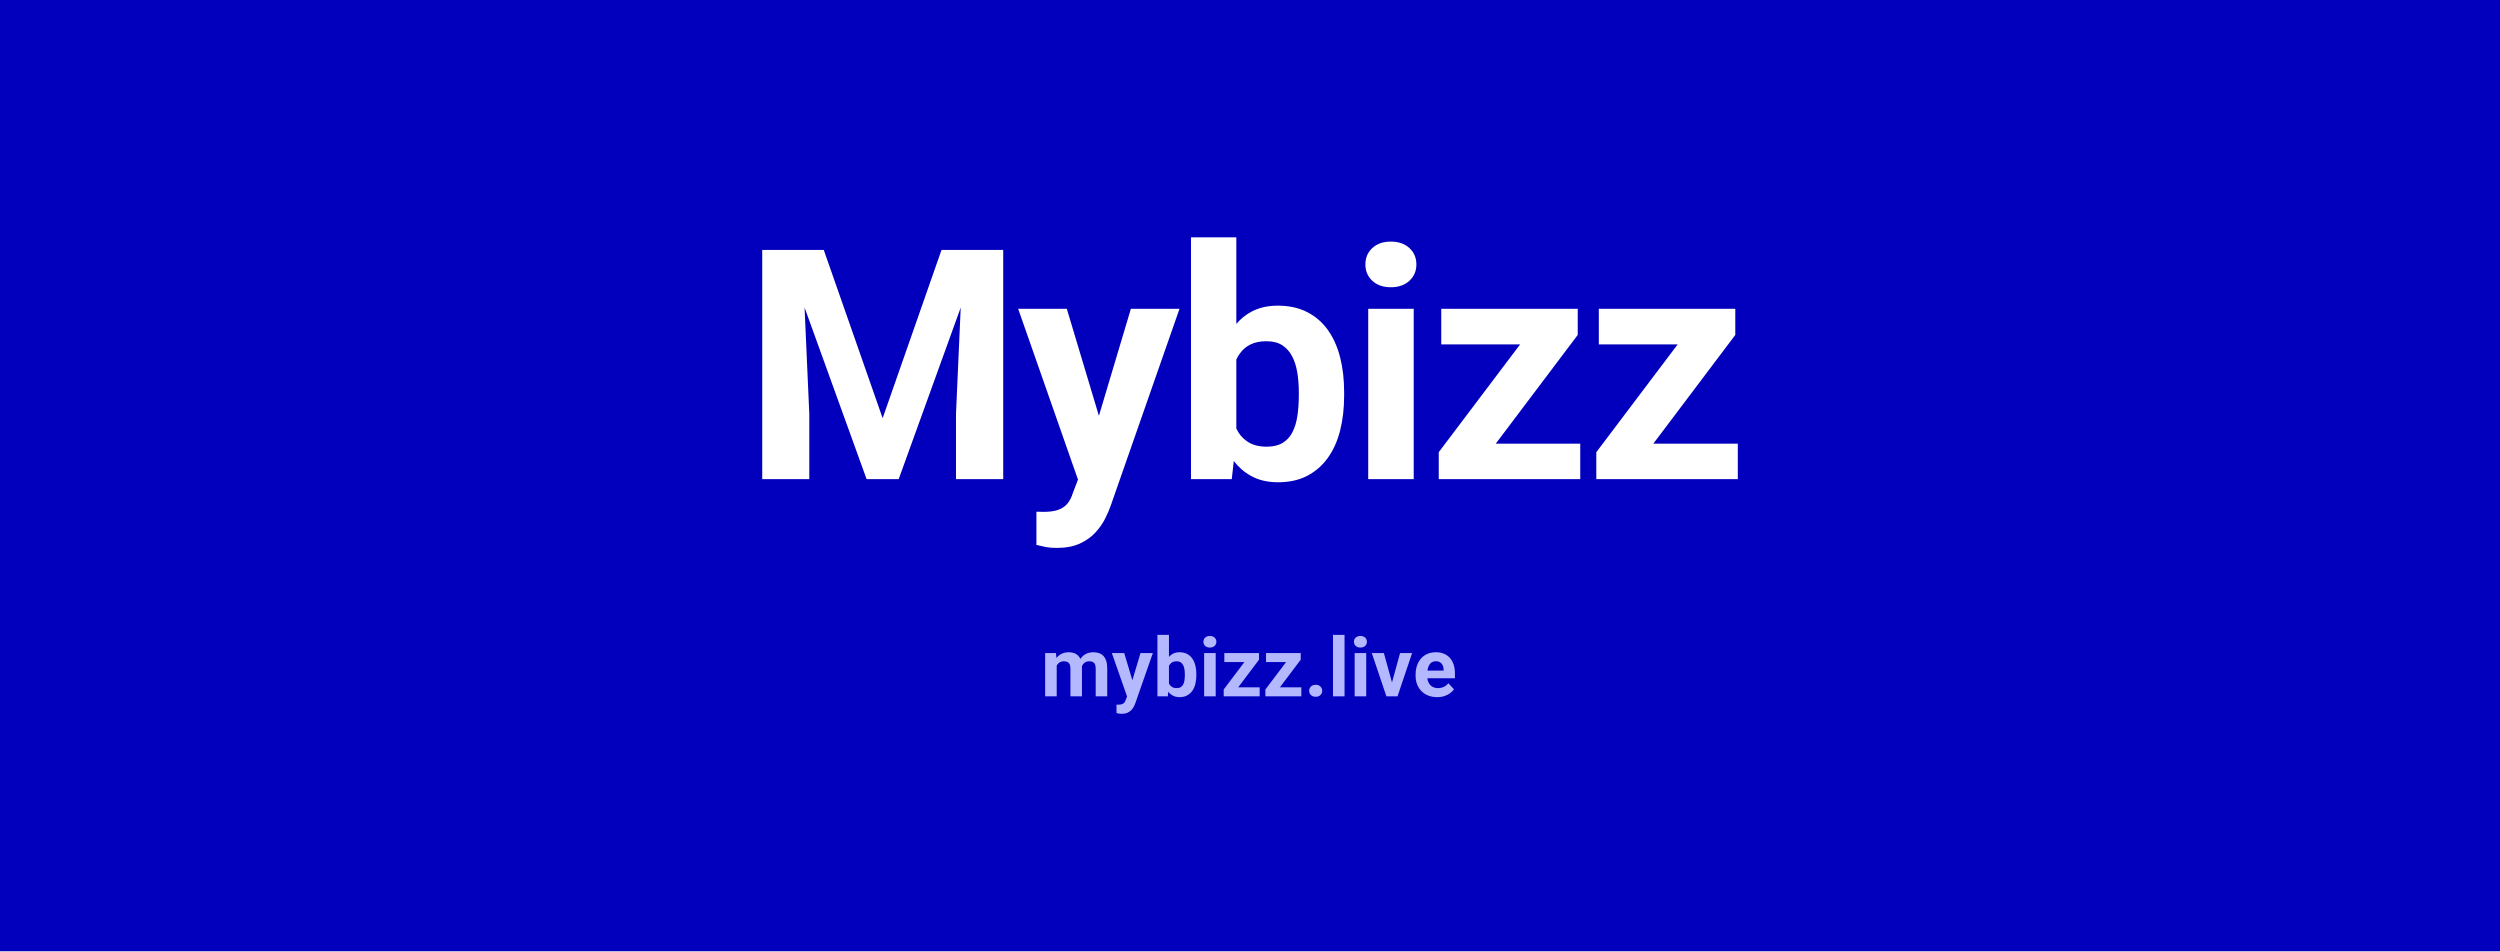
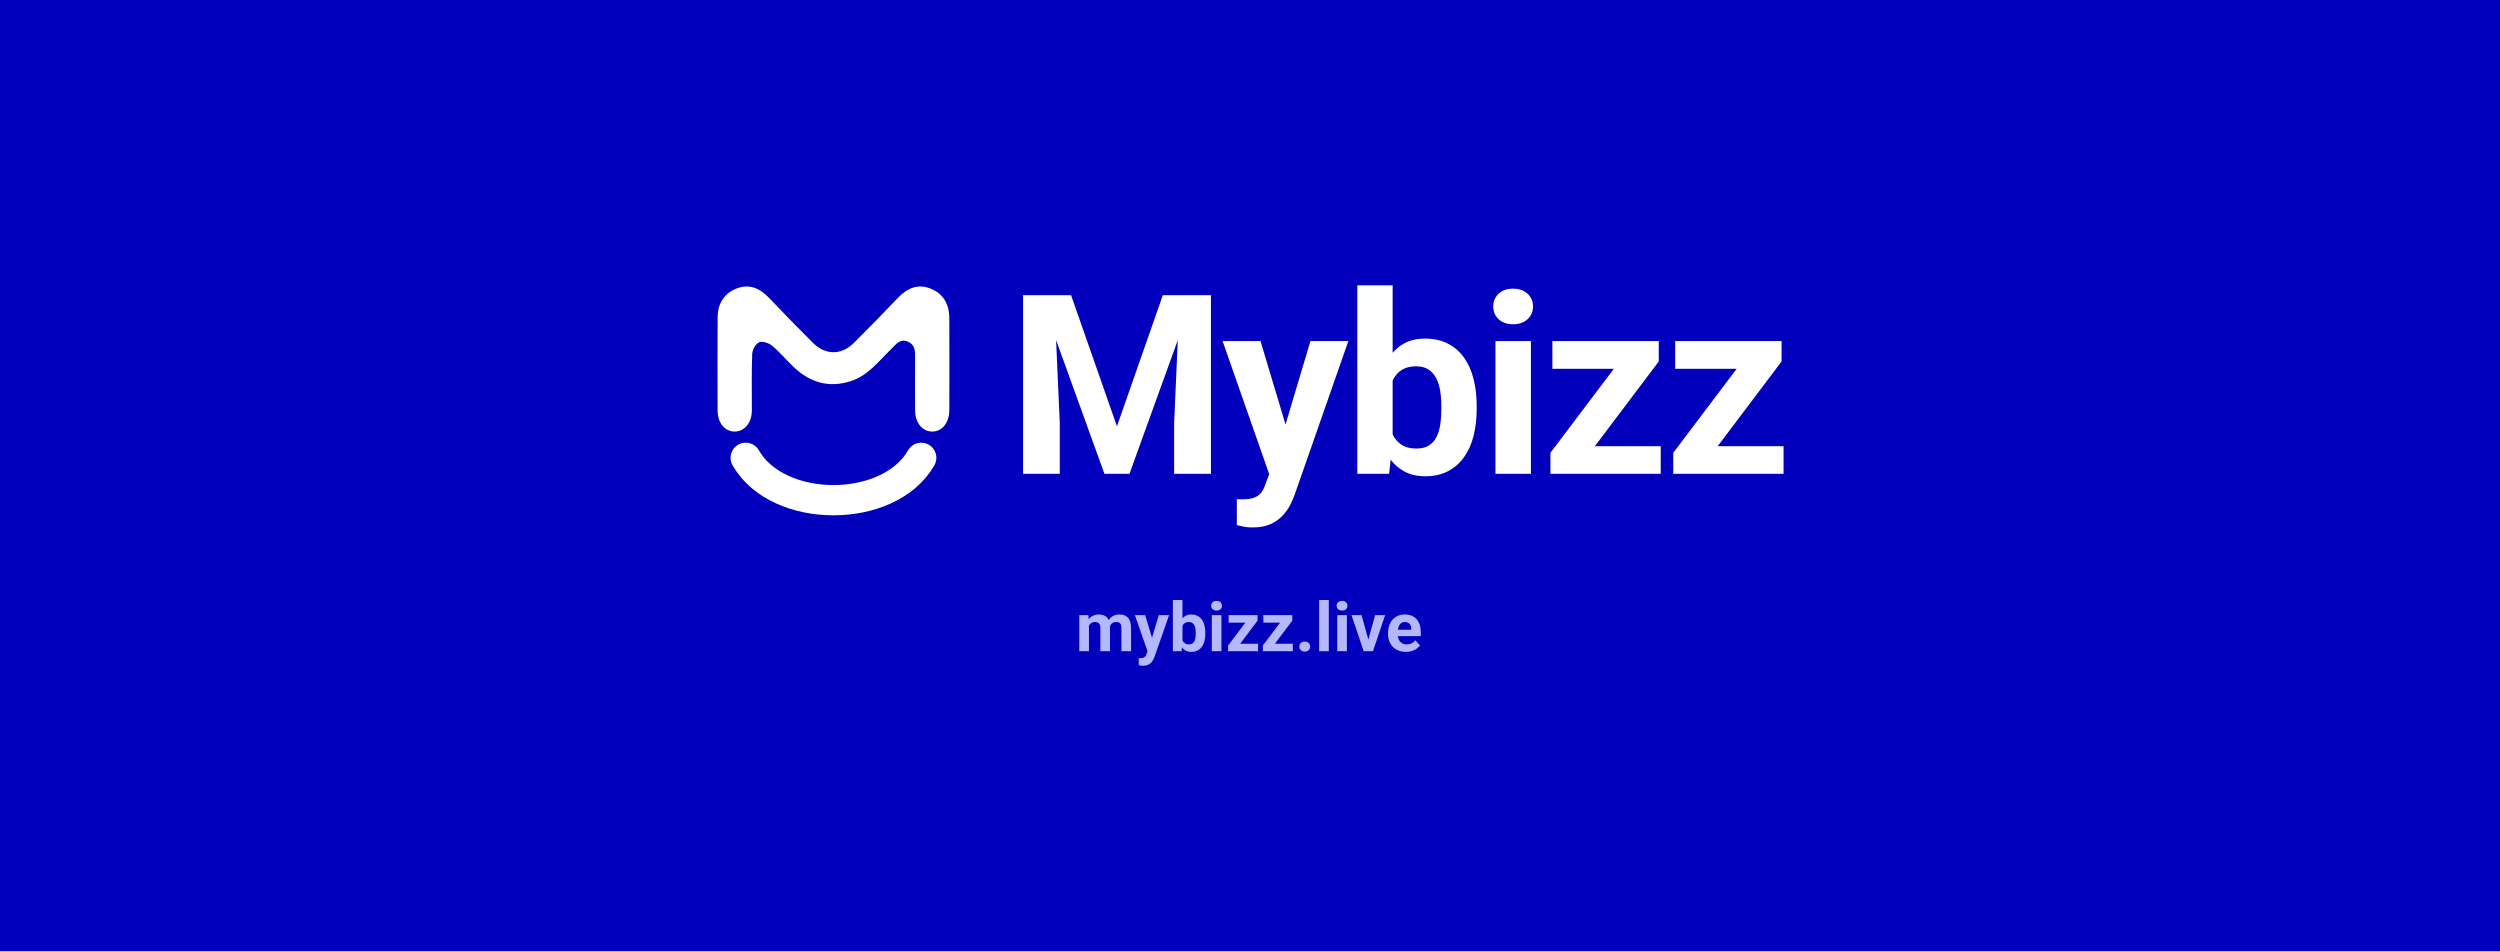
- <svg xmlns="http://www.w3.org/2000/svg" viewBox="0 0 1640 624" width="1640" height="624">
+ <svg xmlns="http://www.w3.org/2000/svg" viewBox="0 0 1640.0 624.0" width="1640" height="624">
  <rect width="1640" height="624" fill="#0200BD" />
-   <g fill="#FFFFFF" transform="translate(486.6,314.3) scale(1.0573)">
-     <path transform="translate(0.00,0) scale(0.09766,-0.09766)" d="M130 1456H521L895 387L1269 1456H1661V0H1361V414L1391 1090L997 0H793L399 1090L429 414V0H130Z" />
-     <path transform="translate(171.10,0) scale(0.09766,-0.09766)" d="M313 1082 517 402 720 1082H1029L594 -163Q580 -204 556.5 -251.0Q533 -298 493.5 -340.5Q454 -383 394.5 -410.0Q335 -437 249 -437Q208 -437 182.0 -432.0Q156 -427 120 -418V-207Q131 -207 143.0 -207.5Q155 -208 166 -208Q223 -208 259.0 -195.0Q295 -182 317.0 -155.5Q339 -129 352 -87L384 -3L4 1082Z" />
-     <path transform="translate(267.78,0) scale(0.09766,-0.09766)" d="M112 1536H400V986Q440 1033 493 1062Q565 1102 663 1102Q770 1102 849.5 1061.5Q929 1021 981.5 947.5Q1034 874 1059.5 773.5Q1085 673 1085 552V531Q1085 410 1059.5 309.0Q1034 208 981.0 134.5Q928 61 849.5 20.5Q771 -20 665 -20Q566 -20 494 20Q430 55 384 115L371 0H112ZM797 531V552Q797 618 787.5 676.5Q778 735 755.0 779.5Q732 824 692.5 850.0Q653 876 591 876Q532 876 491.0 856.0Q450 836 424 800Q410 782 400 760V322Q423 271 467 241Q515 206 593 206Q654 206 694.0 230.0Q734 254 756.5 298.0Q779 342 788.0 401.5Q797 461 797 531Z" />
-     <path transform="translate(376.28,0) scale(0.09766,-0.09766)" d="M416 1082V0H127V1082ZM109 1364Q109 1427 153.0 1468.0Q197 1509 271 1509Q344 1509 388.5 1468.0Q433 1427 433 1364Q433 1301 388.5 1260.0Q344 1219 271 1219Q197 1219 153.0 1260.0Q109 1301 109 1364Z" />
-     <path transform="translate(425.21,0) scale(0.09766,-0.09766)" d="M973 225V0H74V171L591 856H90V1082H957V916L436 225Z" />
-     <path transform="translate(522.97,0) scale(0.09766,-0.09766)" d="M973 225V0H74V171L591 856H90V1082H957V916L436 225Z" />
+   <g transform="translate(470.0,187.2) scale(1.58796)">
+     <g transform="translate(-34.58,-35.42) scale(0.83333)">
+       <path fill="#FFFFFF" d="M128.138,74.072 C121.813,80.178 116.665,87.192 108.149,89.955 C97.253,93.492 87.877,90.69 79.776,82.981 C76.16,79.539 72.949,75.64 69.129,72.459 C67.502,71.105 64.347,70.015 62.684,70.711 C60.968,71.428 59.293,74.427 59.212,76.491 C58.846,85.806 59.077,95.144 59.041,104.474 C59.017,110.538 55.564,114.823 50.688,114.972 C45.858,115.12 42.095,110.796 42.072,104.76 C42.012,89.266 41.988,73.771 42.087,58.277 C42.132,51.188 45.642,46.205 51.713,43.97 C57.56,41.818 62.62,43.512 67.729,48.884 C74.84,56.363 82.033,63.769 89.365,71.03 C95.588,77.192 103.451,77.174 109.654,71.012 C116.974,63.74 124.168,56.336 131.286,48.866 C136.396,43.502 141.471,41.826 147.31,43.984 C153.528,46.281 156.903,51.348 156.93,58.795 C156.985,73.956 156.972,89.117 156.937,104.278 C156.922,110.687 153.294,115.097 148.288,114.975 C143.444,114.858 140.001,110.564 139.968,104.44 C139.923,95.776 139.91,87.112 139.979,78.449 C140.005,75.171 140.014,71.947 136.422,70.406 C132.649,68.787 130.588,71.534 128.138,74.072 z" />
+       <path fill="none" stroke="#FFFFFF" stroke-width="15" stroke-linecap="round" d="M56 128 C72 156 127 156 143 128" />
+     </g>
+     <g fill="#FFFFFF" transform="translate(120.08,77.85) scale(0.51901)">
+       <path transform="translate(0.00,0) scale(0.09766,-0.09766)" d="M130 1456H521L895 387L1269 1456H1661V0H1361V414L1391 1090L997 0H793L399 1090L429 414V0H130Z" />
+       <path transform="translate(171.10,0) scale(0.09766,-0.09766)" d="M313 1082 517 402 720 1082H1029L594 -163Q580 -204 556.5 -251.0Q533 -298 493.5 -340.5Q454 -383 394.5 -410.0Q335 -437 249 -437Q208 -437 182.0 -432.0Q156 -427 120 -418V-207Q131 -207 143.0 -207.5Q155 -208 166 -208Q223 -208 259.0 -195.0Q295 -182 317.0 -155.5Q339 -129 352 -87L384 -3L4 1082Z" />
+       <path transform="translate(267.78,0) scale(0.09766,-0.09766)" d="M112 1536H400V986Q440 1033 493 1062Q565 1102 663 1102Q770 1102 849.5 1061.5Q929 1021 981.5 947.5Q1034 874 1059.5 773.5Q1085 673 1085 552V531Q1085 410 1059.5 309.0Q1034 208 981.0 134.5Q928 61 849.5 20.5Q771 -20 665 -20Q566 -20 494 20Q430 55 384 115L371 0H112ZM797 531V552Q797 618 787.5 676.5Q778 735 755.0 779.5Q732 824 692.5 850.0Q653 876 591 876Q532 876 491.0 856.0Q450 836 424 800Q410 782 400 760V322Q423 271 467 241Q515 206 593 206Q654 206 694.0 230.0Q734 254 756.5 298.0Q779 342 788.0 401.5Q797 461 797 531Z" />
+       <path transform="translate(376.28,0) scale(0.09766,-0.09766)" d="M416 1082V0H127V1082ZM109 1364Q109 1427 153.0 1468.0Q197 1509 271 1509Q344 1509 388.5 1468.0Q433 1427 433 1364Q433 1301 388.5 1260.0Q344 1219 271 1219Q197 1219 153.0 1260.0Q109 1301 109 1364Z" />
+       <path transform="translate(425.21,0) scale(0.09766,-0.09766)" d="M973 225V0H74V171L591 856H90V1082H957V916L436 225Z" />
+       <path transform="translate(522.97,0) scale(0.09766,-0.09766)" d="M973 225V0H74V171L591 856H90V1082H957V916L436 225Z" />
+     </g>
  </g>
-   <g fill="#B4B8FF" transform="translate(682.7,456.8) scale(0.2688)">
+   <g fill="#B4B8FF" transform="translate(705.6,427.2) scale(0.224)">
    <path transform="translate(0.00,0) scale(0.09766,-0.09766)" d="M400 768V0H111V1082H382L392 958Q445 1025 521 1063Q600 1102 704 1102Q776 1102 836.0 1080.5Q896 1059 940 1014Q970 981 992 935Q999 946 1007 956Q1059 1025 1137.0 1063.5Q1215 1102 1317 1102Q1395 1102 1459.0 1079.5Q1523 1057 1568.5 1008.5Q1614 960 1638.5 882.0Q1663 804 1663 691V0H1374V691Q1374 766 1354.5 805.5Q1335 845 1298.5 860.5Q1262 876 1212 876Q1160 876 1121.0 855.5Q1082 835 1056 799Q1041 778 1030 754Q1031 738 1031 722V0H743V690Q743 764 723.0 804.0Q703 844 666.5 860.0Q630 876 579 876Q523 876 481.5 853.0Q440 830 413 790Q406 779 400 768Z" />
    <path transform="translate(173.24,0) scale(0.09766,-0.09766)" d="M313 1082 517 402 720 1082H1029L594 -163Q580 -204 556.5 -251.0Q533 -298 493.5 -340.5Q454 -383 394.5 -410.0Q335 -437 249 -437Q208 -437 182.0 -432.0Q156 -427 120 -418V-207Q131 -207 143.0 -207.5Q155 -208 166 -208Q223 -208 259.0 -195.0Q295 -182 317.0 -155.5Q339 -129 352 -87L384 -3L4 1082Z" />
    <path transform="translate(273.93,0) scale(0.09766,-0.09766)" d="M112 1536H400V986Q440 1033 493 1062Q565 1102 663 1102Q770 1102 849.5 1061.5Q929 1021 981.5 947.5Q1034 874 1059.5 773.5Q1085 673 1085 552V531Q1085 410 1059.5 309.0Q1034 208 981.0 134.5Q928 61 849.5 20.5Q771 -20 665 -20Q566 -20 494 20Q430 55 384 115L371 0H112ZM797 531V552Q797 618 787.5 676.5Q778 735 755.0 779.5Q732 824 692.5 850.0Q653 876 591 876Q532 876 491.0 856.0Q450 836 424 800Q410 782 400 760V322Q423 271 467 241Q515 206 593 206Q654 206 694.0 230.0Q734 254 756.5 298.0Q779 342 788.0 401.5Q797 461 797 531Z" />
    <path transform="translate(386.43,0) scale(0.09766,-0.09766)" d="M416 1082V0H127V1082ZM109 1364Q109 1427 153.0 1468.0Q197 1509 271 1509Q344 1509 388.5 1468.0Q433 1427 433 1364Q433 1301 388.5 1260.0Q344 1219 271 1219Q197 1219 153.0 1260.0Q109 1301 109 1364Z" />
    <path transform="translate(439.36,0) scale(0.09766,-0.09766)" d="M973 225V0H74V171L591 856H90V1082H957V916L436 225Z" />
    <path transform="translate(541.11,0) scale(0.09766,-0.09766)" d="M973 225V0H74V171L591 856H90V1082H957V916L436 225Z" />
    <path transform="translate(642.87,0) scale(0.09766,-0.09766)" d="M126 139Q126 203 170.5 246.0Q215 289 289 289Q363 289 407.5 246.0Q452 203 452 139Q452 75 407.5 32.0Q363 -11 289 -11Q215 -11 170.5 32.0Q126 75 126 139Z" />
    <path transform="translate(700.88,0) scale(0.09766,-0.09766)" d="M416 1536V0H127V1536Z" />
    <path transform="translate(753.81,0) scale(0.09766,-0.09766)" d="M416 1082V0H127V1082ZM109 1364Q109 1427 153.0 1468.0Q197 1509 271 1509Q344 1509 388.5 1468.0Q433 1427 433 1364Q433 1301 388.5 1260.0Q344 1219 271 1219Q197 1219 153.0 1260.0Q109 1301 109 1364Z" />
    <path transform="translate(806.74,0) scale(0.09766,-0.09766)" d="M315 1082 518 347 720 1082H1021L656 0H378L13 1082Z" />
    <path transform="translate(908.01,0) scale(0.09766,-0.09766)" d="M610 -20Q484 -20 384.0 20.5Q284 61 214.5 133.0Q145 205 108.0 300.5Q71 396 71 504V544Q71 667 106.0 769.0Q141 871 206.5 946.0Q272 1021 366.0 1061.5Q460 1102 578 1102Q693 1102 782.0 1064.0Q871 1026 931.5 956.0Q992 886 1023.0 788.5Q1054 691 1054 572V452H363Q368 416 379 384Q397 329 431.5 289.0Q466 249 515.5 227.0Q565 205 628 205Q706 205 773.5 235.5Q841 266 890 328L1030 176Q996 127 937.5 82.0Q879 37 797.0 8.5Q715 -20 610 -20ZM367 644H771V666Q771 726 749.5 773.5Q728 821 685.0 849.0Q642 877 575 877Q518 877 477.0 852.0Q436 827 410.5 782.0Q385 737 373 677Q369 661 367 644Z" />
  </g>
</svg>
